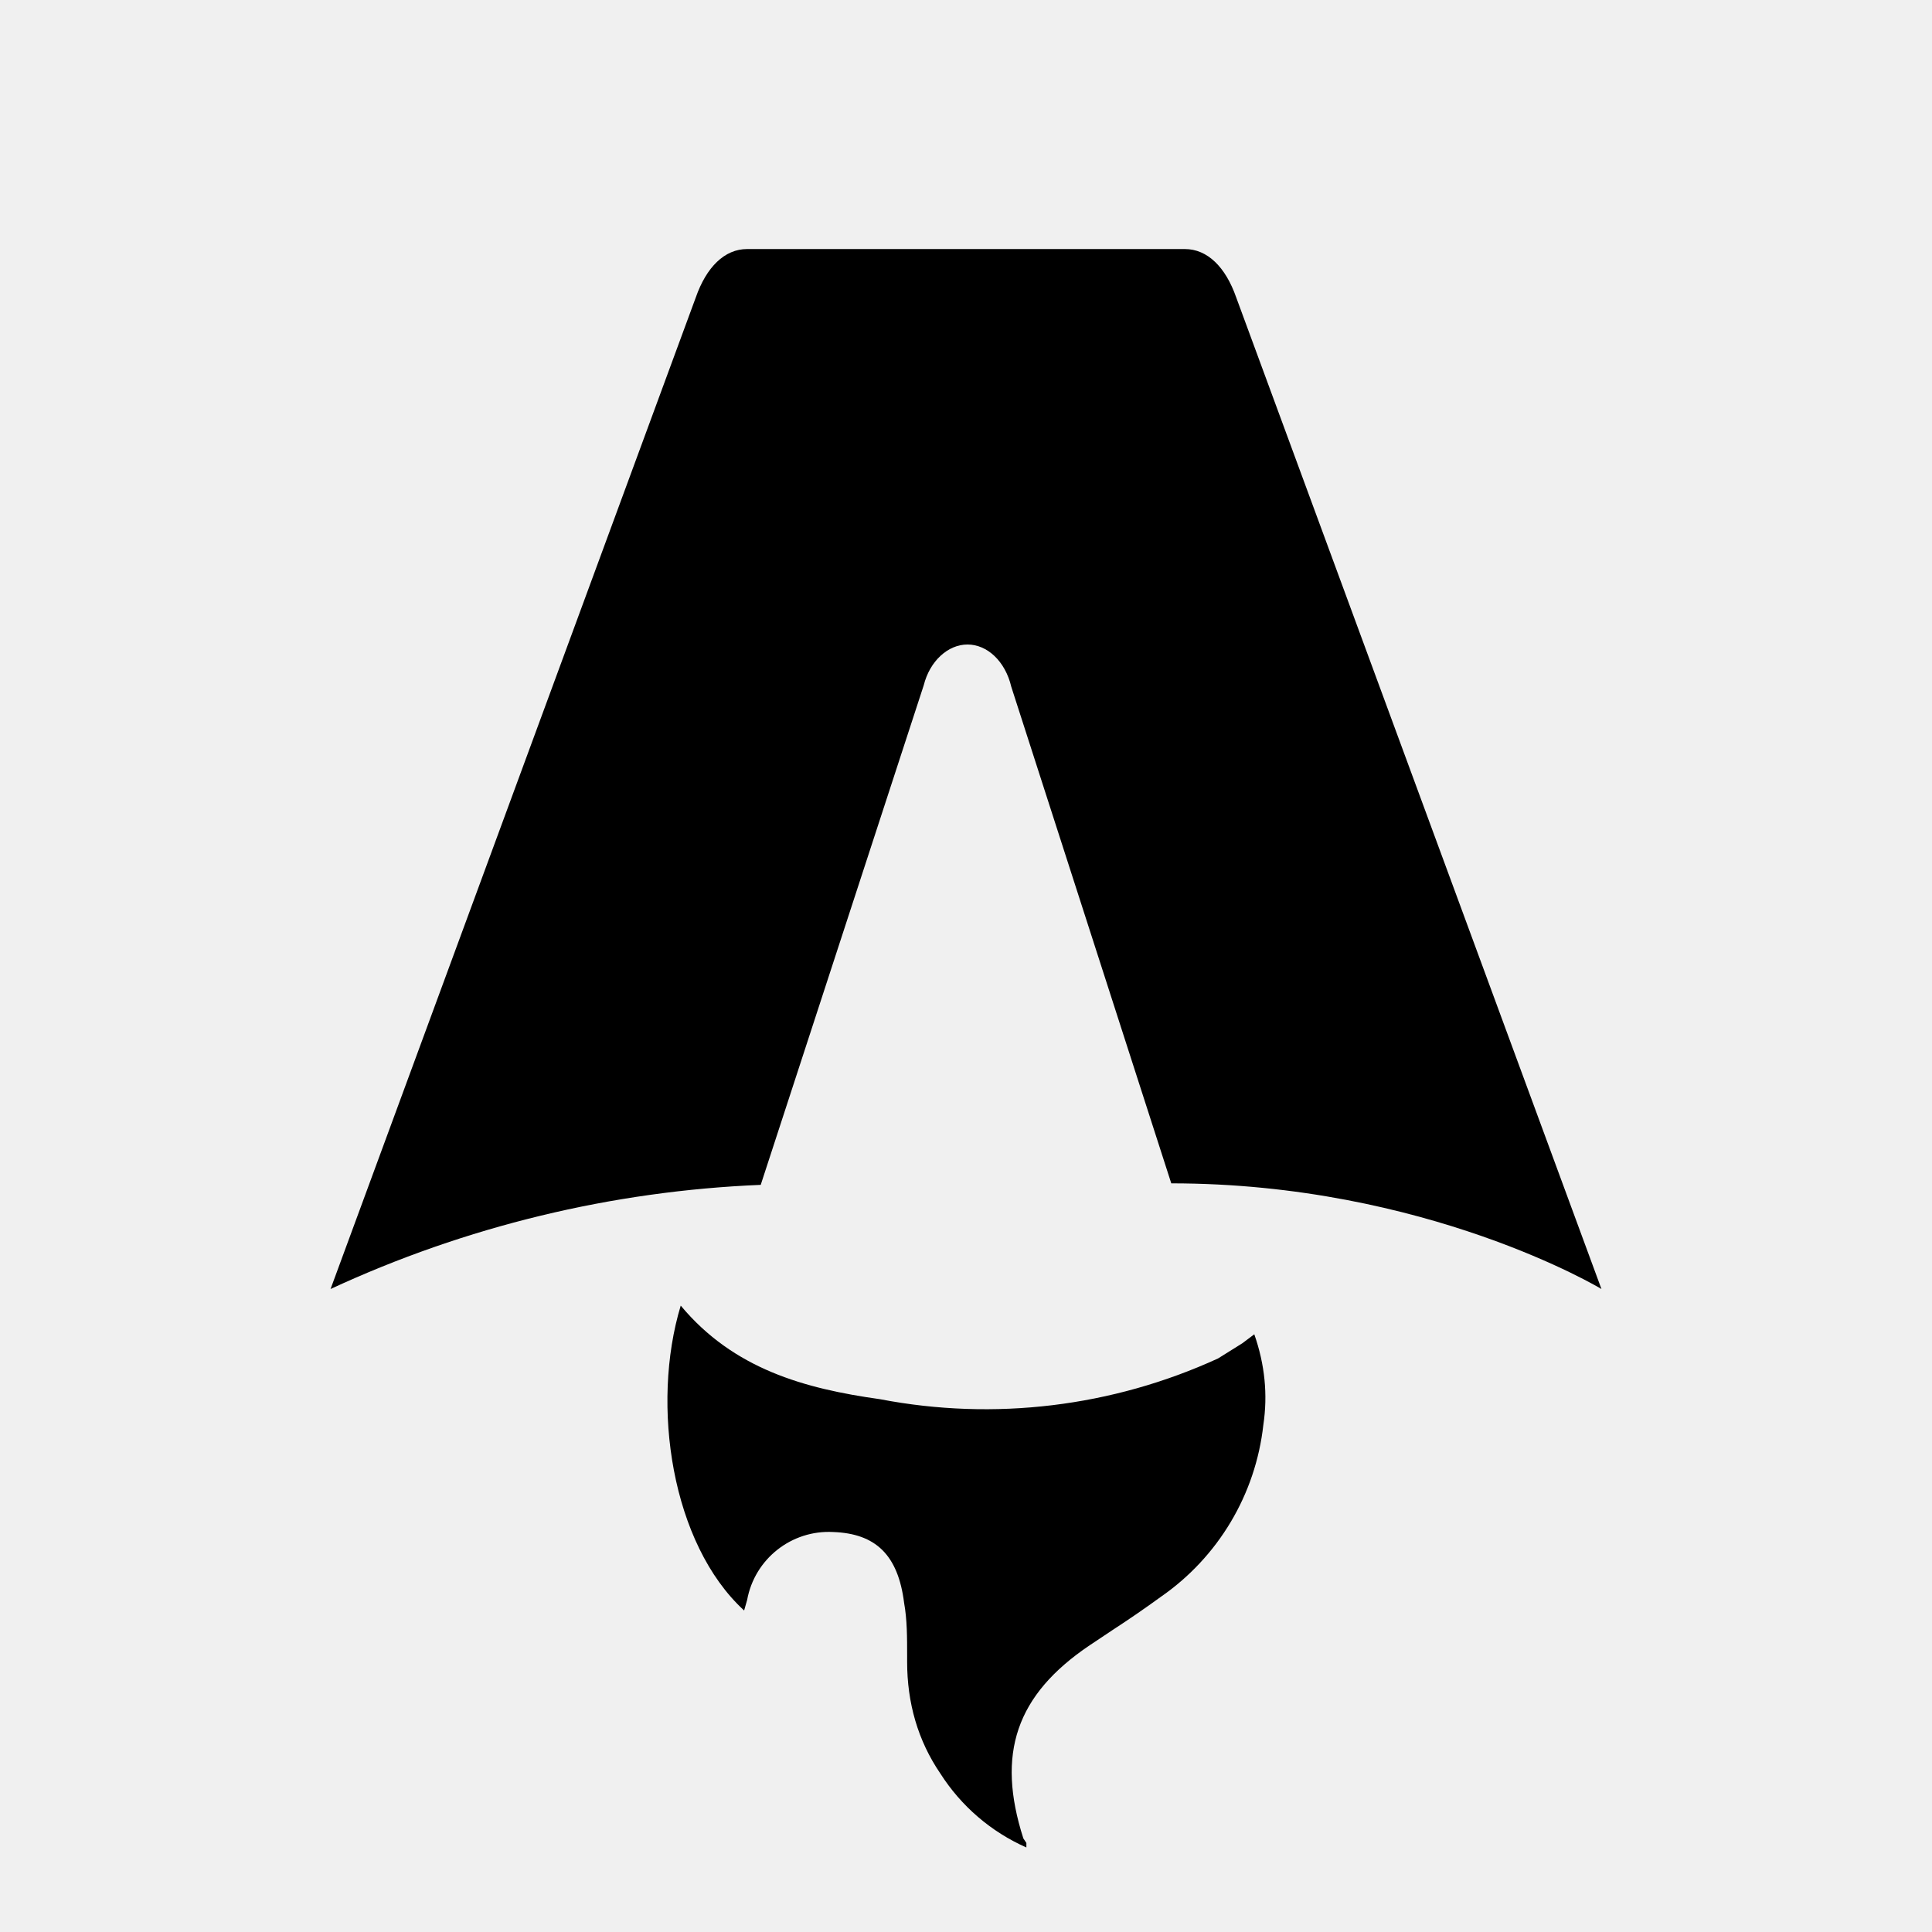
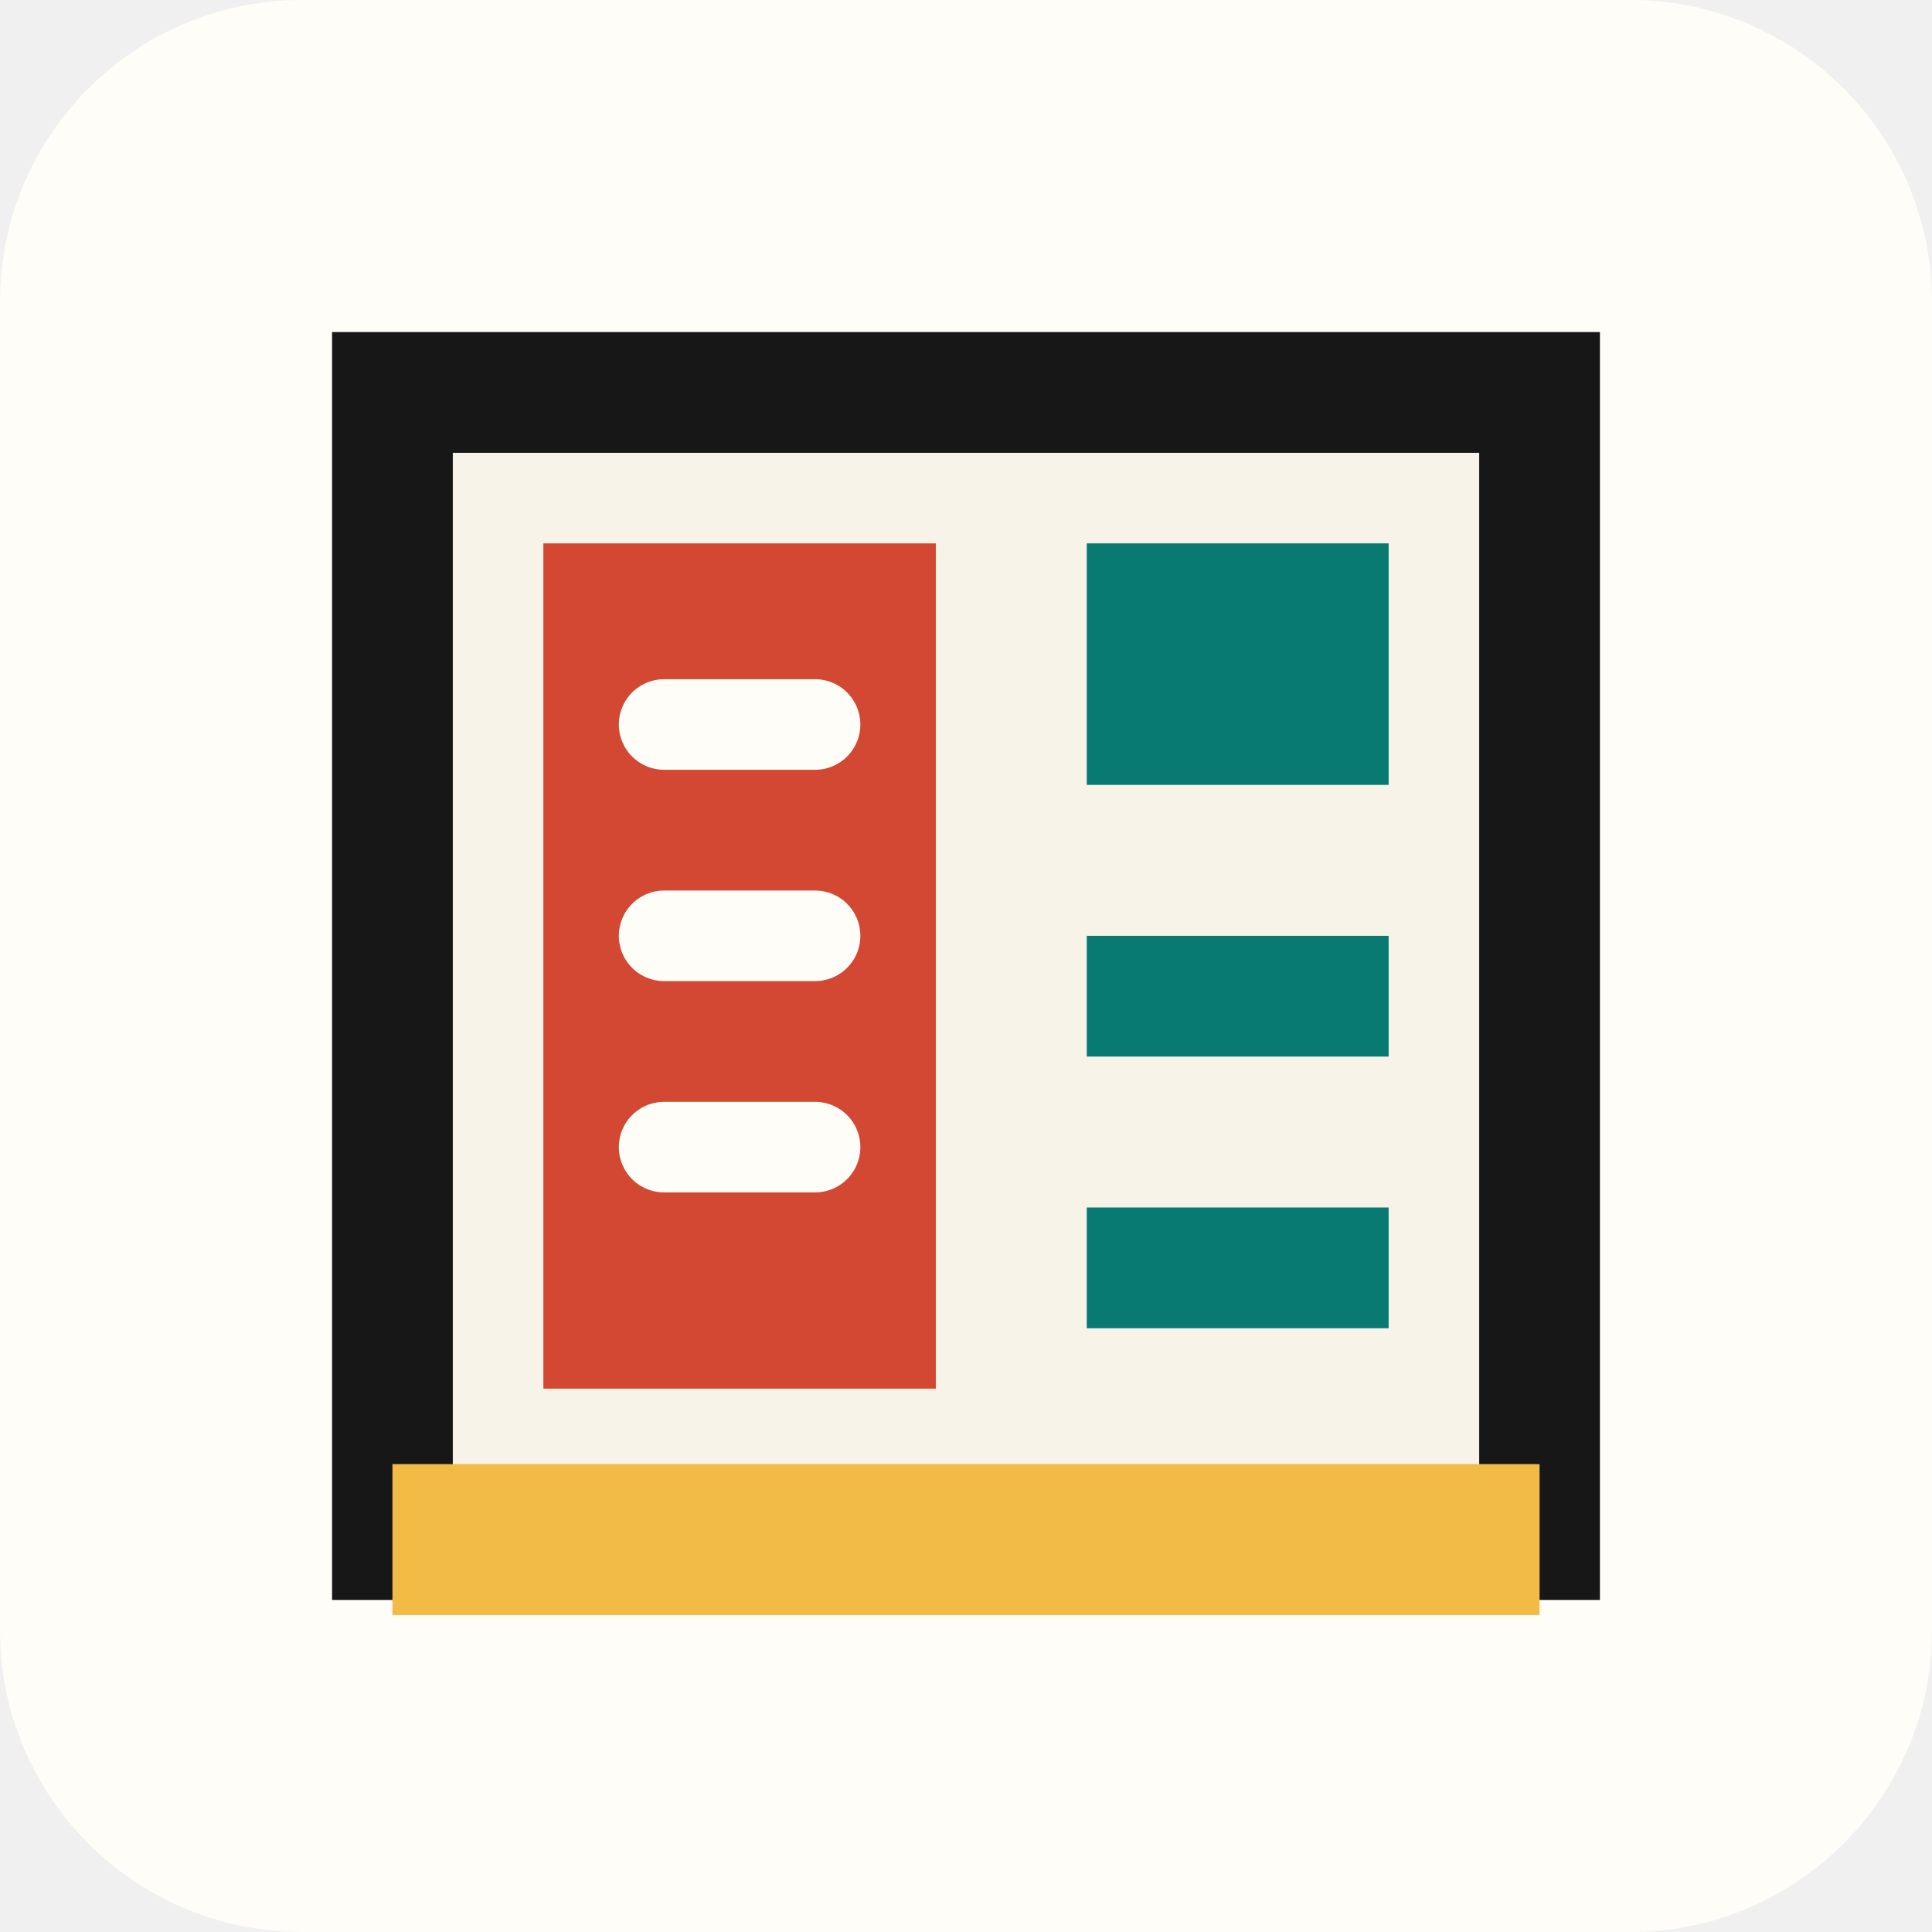
- <svg xmlns="http://www.w3.org/2000/svg" fill="none" viewBox="0 0 128 128">
-   <path d="M50.4 78.5a75.1 75.1 0 0 0-28.5 6.9l24.2-65.7c.7-2 1.9-3.2 3.4-3.2h29c1.5 0 2.7 1.2 3.4 3.2l24.2 65.7s-11.6-7-28.5-7L67 45.5c-.4-1.7-1.6-2.8-2.9-2.8-1.3 0-2.5 1.1-2.9 2.7L50.4 78.5Zm-1.1 28.2Zm-4.2-20.2c-2 6.6-.6 15.8 4.2 20.2a17.5 17.5 0 0 1 .2-.7 5.5 5.5 0 0 1 5.7-4.5c2.8.1 4.3 1.5 4.7 4.7.2 1.1.2 2.3.2 3.5v.4c0 2.7.7 5.2 2.2 7.4a13 13 0 0 0 5.7 4.9v-.3l-.2-.3c-1.8-5.6-.5-9.5 4.4-12.8l1.5-1a73 73 0 0 0 3.2-2.2 16 16 0 0 0 6.8-11.4c.3-2 .1-4-.6-6l-.8.6-1.6 1a37 37 0 0 1-22.4 2.7c-5-.7-9.7-2-13.2-6.2Z" />
-   <style>
-         path { fill: #000; }
-         @media (prefers-color-scheme: dark) {
-             path { fill: #FFF; }
-         }
-     </style>
+ <svg xmlns="http://www.w3.org/2000/svg" viewBox="0 0 64 64">
+   <rect width="64" height="64" rx="10" fill="#fffdf8" />
+   <path d="M13 13h38v38H13V13Z" fill="#f8f3e8" stroke="#171717" stroke-width="4" />
+   <path d="M18 18h13v28H18V18Z" fill="#d34832" />
+   <path d="M36 18h10v8H36v-8ZM36 31h10v4H36v-4ZM36 40h10v4H36v-4Z" fill="#087a71" />
+   <path d="M22 24h5M22 31h5M22 38h5" stroke="#fffdf8" stroke-width="3" stroke-linecap="round" />
+   <path d="M13 51h38" stroke="#f1bb45" stroke-width="5" />
</svg>
